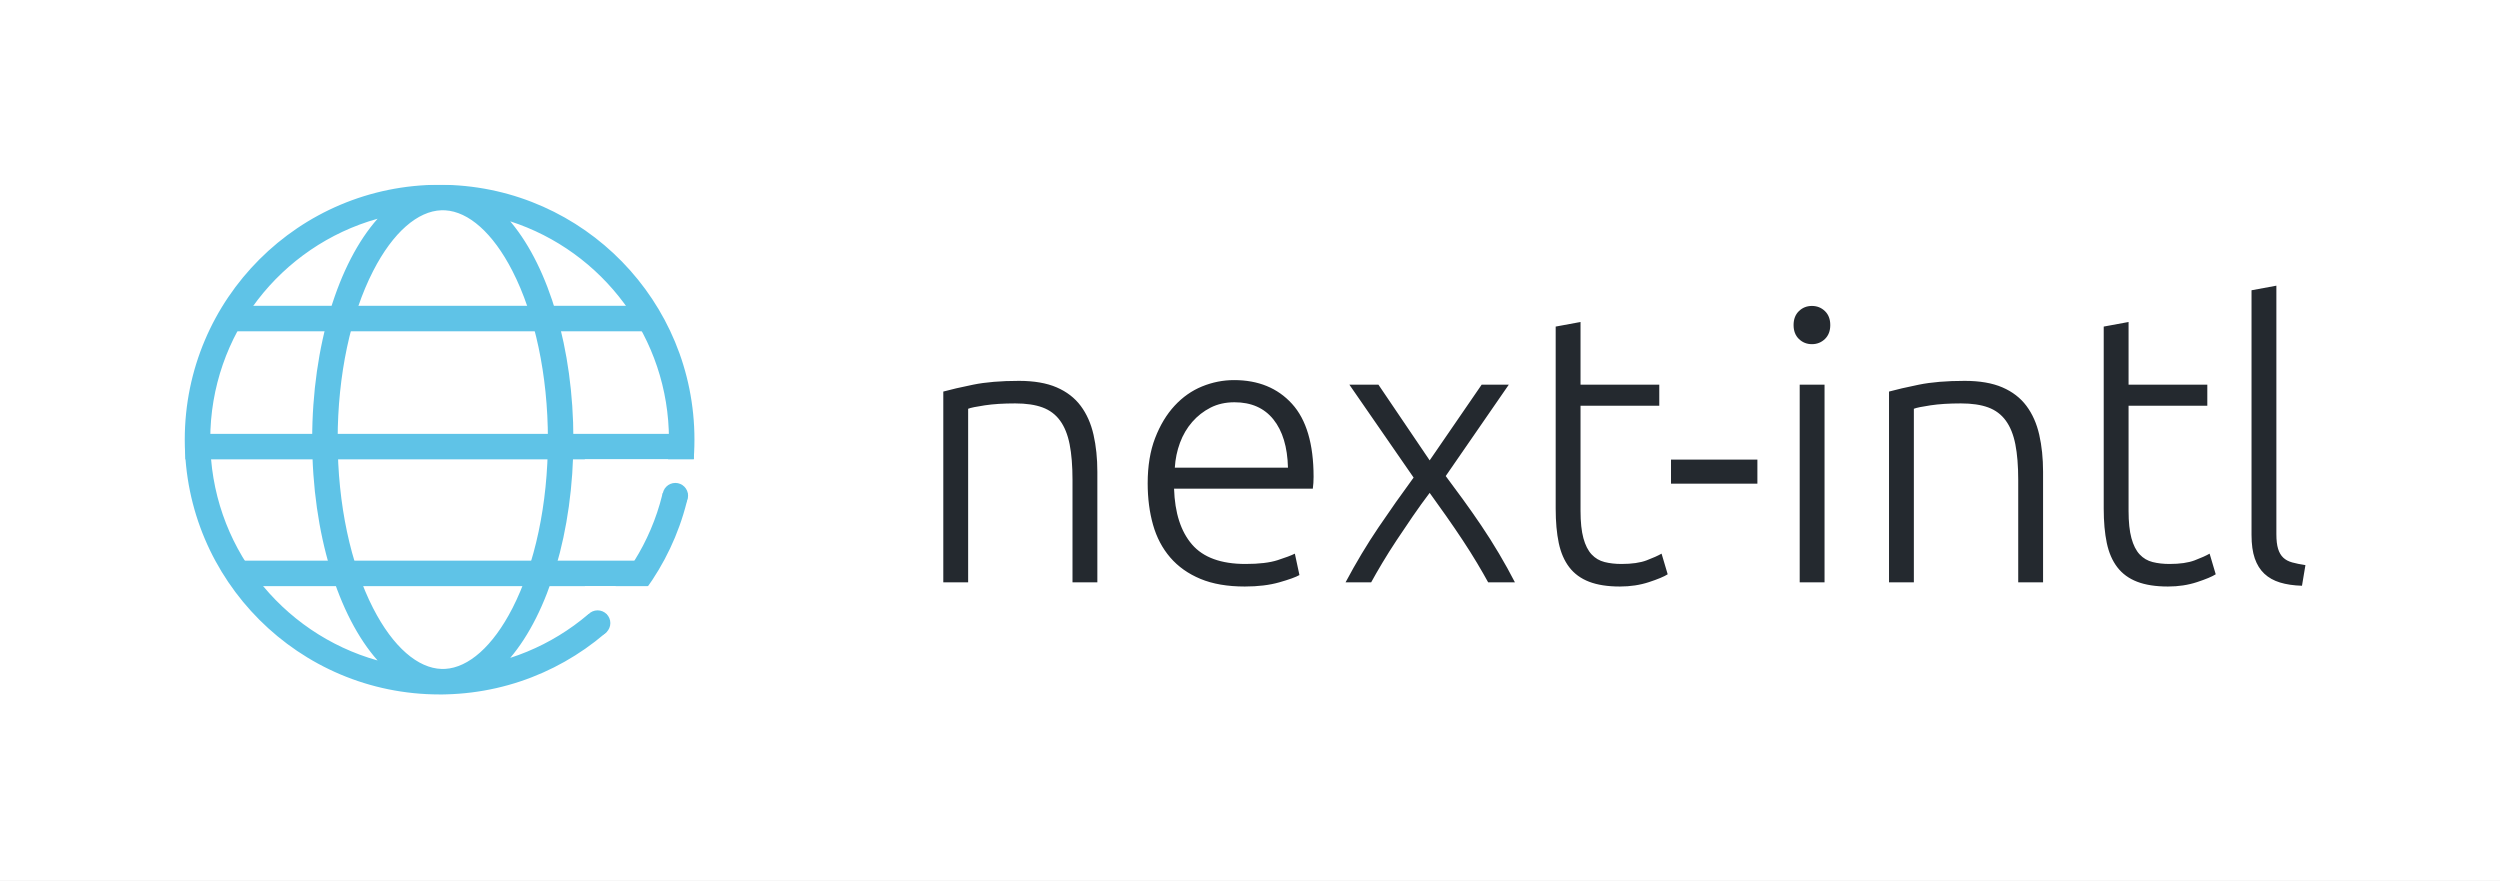
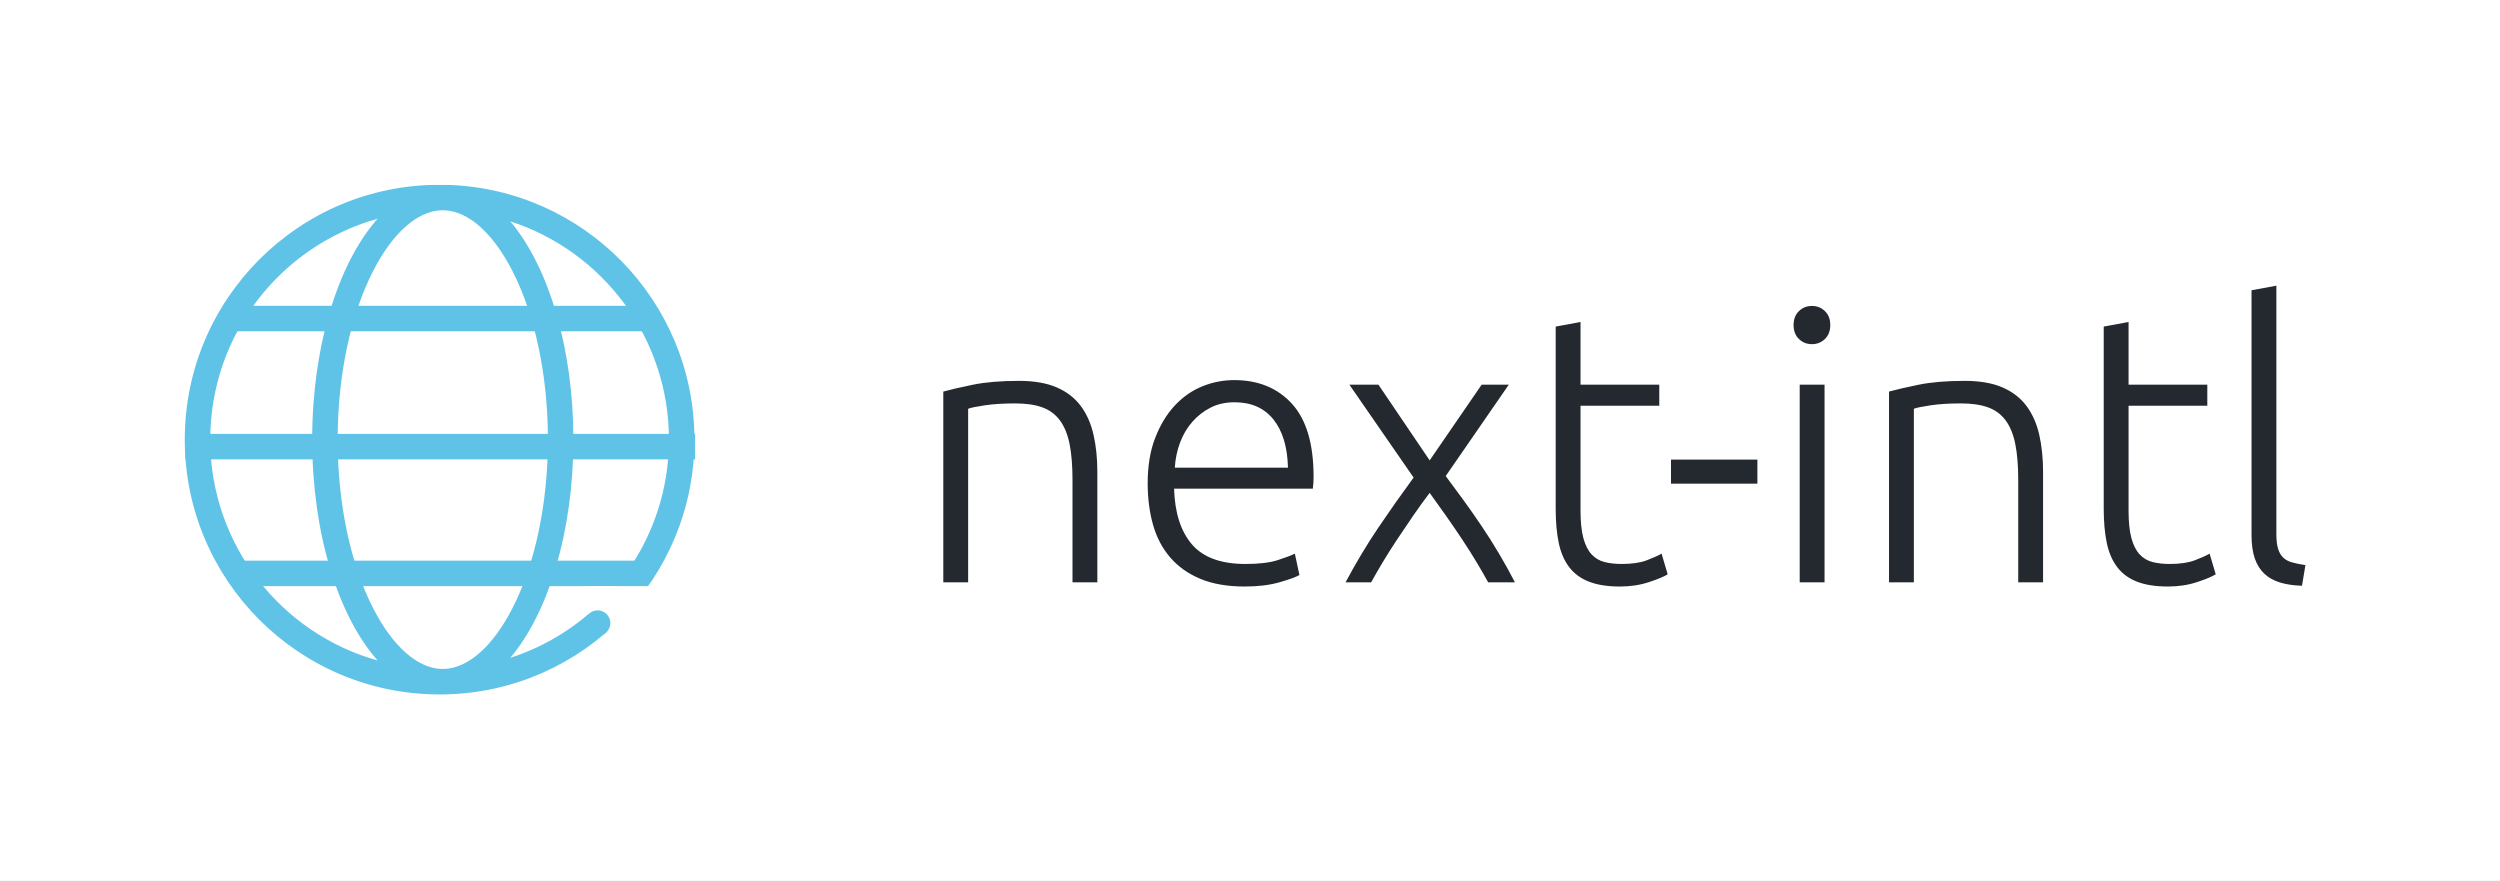
<svg xmlns="http://www.w3.org/2000/svg" xmlns:xlink="http://www.w3.org/1999/xlink" width="1962px" height="691px" viewBox="0 0 1962 691" version="1.1">
  <defs>
-     <path d="M0,0 L519,0 L519,215.5 L378,215.5 L378,242 L458.5,242 L458.5,315 L378,315 L378,337 L395,337 L395,468 L0,468 L0,0 Z" id="path-1" />
+     <path d="M0,0 L519,0 L519,256 L458.5,256 L458.5,315 L378,315 L378,337 L395,337 L395,468 L0,468 L0,0 Z" id="path-1" />
  </defs>
-   <g id="logo-copy-2" stroke="none" stroke-width="1" fill="none" fill-rule="evenodd">
+   <g id="logo-copy-4" stroke="none" stroke-width="1" fill="none" fill-rule="evenodd">
    <rect fill="#FFFFFF" x="0" y="0" width="1962" height="691" />
    <g id="Group-2" transform="translate(81, 145)">
      <mask id="mask-2" fill="white">
        <use xlink:href="#path-1" />
      </mask>
      <g id="Combined-Shape" />
      <g id="Group" mask="url(#mask-2)" fill="#5FC3E7" fill-rule="nonzero">
        <g transform="translate(64, 0)">
          <path d="M202.5,0 C203.379,0 204.255,0.022 205.129,0.065 C313.216,2.786 400,91.258 400,200 C400,308.742 313.216,397.214 205.13,399.935 C204.255,399.978 203.379,400 202.5,400 L201.655,399.993 C201.104,399.998 200.552,400 200,400 C89.543,400 0,310.457 0,200 C0,89.543 89.543,0 200,0 L201.653,0.007 C201.935,0.002 202.217,0 202.5,0 Z M201.604,20.007 L201.374,20.02 C182.963,20.663 163.523,37.061 147.82,67.7 C130.248,101.988 120,149.264 120,200 C120,250.736 130.248,298.012 147.82,332.3 C163.591,363.073 183.133,379.48 201.615,379.988 L200,380 C201.489,380 202.974,379.982 204.454,379.946 C222.617,378.843 241.712,362.481 257.18,332.3 C274.752,298.012 285,250.736 285,200 C285,149.264 274.752,101.988 257.18,67.7 C241.712,37.519 222.617,21.157 204.452,20.059 C203.506,20.031 202.556,20.015 201.604,20.007 Z M151.342,26.653 L151.236,26.684 C75.518,47.944 20,117.489 20,200 C20,282.55 75.57,352.121 151.342,373.346 C120.654,338.792 100,274.102 100,200 C100,125.898 120.654,61.208 151.342,26.653 Z M255.435,28.698 L256.493,29.965 C285.611,65.242 305,128.203 305,200 C305,272.663 285.14,336.276 255.434,371.3 C327.721,347.927 380,280.069 380,200 C380,119.931 327.721,52.073 255.435,28.698 Z" id="Combined-Shape" />
-           <polygon id="Line" points="399.5 195.5 399.5 215.5 0.5 215.5 0.5 195.5" />
+           <polygon id="Line" points="400.5 195.5 400.5 215.5 0.5 215.5 0.5 195.5" />
          <polygon id="Line-Copy" points="360 95 360 115 39 115 39 95" />
          <polygon id="Line-Copy-2" points="360 295 360 315 39 315 39 295" />
        </g>
      </g>
    </g>
-     <circle id="Oval" fill="#5FC3E7" cx="530" cy="389" r="10" />
    <circle id="Oval-Copy" fill="#5FC3E7" cx="469" cy="489" r="10" />
    <path d="M759.8,457 L759.8,320.8 C761.8,320 766.15,319.1 772.85,318.1 C779.55,317.1 787.5,316.6 796.7,316.6 C805.3,316.6 812.45,317.65 818.15,319.75 C823.85,321.85 828.45,325.3 831.95,330.1 C835.45,334.9 837.95,341.1 839.45,348.7 C840.95,356.3 841.7,365.6 841.7,376.6 L841.7,376.6 L841.7,457 L861.2,457 L861.2,370.3 C861.2,359.7 860.2,350 858.2,341.2 C856.2,332.4 852.85,324.85 848.15,318.55 C843.45,312.25 837.15,307.4 829.25,304 C821.35,300.6 811.5,298.9 799.7,298.9 C785.5,298.9 773.5,299.9 763.7,301.9 C753.9,303.9 746.1,305.7 740.3,307.3 L740.3,307.3 L740.3,457 L759.8,457 Z M976.9,460.3 C987.3,460.3 996.35,459.2 1004.05,457 C1011.75,454.8 1017,452.9 1019.8,451.3 L1019.8,451.3 L1016.2,434.5 C1013.4,435.9 1008.9,437.6 1002.7,439.6 C996.5,441.6 988.1,442.6 977.5,442.6 C958.3,442.6 944.3,437.5 935.5,427.3 C926.7,417.1 922,402.5 921.4,383.5 L921.4,383.5 L1030.3,383.5 C1030.5,382.1 1030.65,380.6 1030.75,379 C1030.85,377.4 1030.9,375.8 1030.9,374.2 C1030.9,348.4 1025.25,329.3 1013.95,316.9 C1002.65,304.5 987.5,298.3 968.5,298.3 C959.9,298.3 951.55,299.95 943.45,303.25 C935.35,306.55 928.15,311.6 921.85,318.4 C915.55,325.2 910.45,333.65 906.55,343.75 C902.65,353.85 900.7,365.7 900.7,379.3 C900.7,391.1 902.1,401.95 904.9,411.85 C907.7,421.75 912.2,430.3 918.4,437.5 C924.6,444.7 932.5,450.3 942.1,454.3 C951.7,458.3 963.3,460.3 976.9,460.3 Z M1010.8,367 L922,367 C922.4,360.2 923.75,353.7 926.05,347.5 C928.35,341.3 931.55,335.85 935.65,331.15 C939.75,326.45 944.55,322.7 950.05,319.9 C955.55,317.1 961.8,315.7 968.8,315.7 C982,315.7 992.2,320.2 999.4,329.2 C1006.6,338.2 1010.4,350.8 1010.8,367 L1010.8,367 Z M1076.1,457 C1078.5,452.6 1081.4,447.55 1084.8,441.85 C1088.2,436.15 1091.95,430.2 1096.05,424 C1100.15,417.8 1104.4,411.5 1108.8,405.1 C1113.2,398.7 1117.6,392.6 1122,386.8 C1126.2,392.6 1130.55,398.7 1135.05,405.1 C1139.55,411.5 1143.85,417.8 1147.95,424 C1152.05,430.2 1155.8,436.15 1159.2,441.85 C1162.6,447.55 1165.5,452.6 1167.9,457 L1167.9,457 L1188.9,457 C1185.1,449.6 1180.95,442.1 1176.45,434.5 C1171.95,426.9 1167.3,419.55 1162.5,412.45 C1157.7,405.35 1152.9,398.5 1148.1,391.9 C1143.3,385.3 1138.8,379.2 1134.6,373.6 L1134.6,373.6 L1184.1,301.9 L1162.8,301.9 L1122,361.3 L1081.8,301.9 L1059,301.9 L1109.4,374.8 C1100,387.6 1090.8,400.65 1081.8,413.95 C1072.8,427.25 1064.2,441.6 1056,457 L1056,457 L1076.1,457 Z M1271.3,460.3 C1279.5,460.3 1287.1,459.15 1294.1,456.85 C1301.1,454.55 1306,452.5 1308.8,450.7 L1308.8,450.7 L1304,434.5 C1301.2,436.1 1297.3,437.85 1292.3,439.75 C1287.3,441.65 1280.7,442.6 1272.5,442.6 C1267.7,442.6 1263.3,442.1 1259.3,441.1 C1255.3,440.1 1251.9,438.1 1249.1,435.1 C1246.3,432.1 1244.15,427.85 1242.65,422.35 C1241.15,416.85 1240.4,409.7 1240.4,400.9 L1240.4,400.9 L1240.4,318.4 L1302.2,318.4 L1302.2,301.9 L1240.4,301.9 L1240.4,252.7 L1220.9,256.3 L1220.9,399.1 C1220.9,409.5 1221.7,418.5 1223.3,426.1 C1224.9,433.7 1227.65,440.05 1231.55,445.15 C1235.45,450.25 1240.65,454.05 1247.15,456.55 C1253.65,459.05 1261.7,460.3 1271.3,460.3 Z M1379.2,379.6 L1379.2,360.7 L1311.4,360.7 L1311.4,379.6 L1379.2,379.6 Z M1422,270.1 C1426,270.1 1429.4,268.75 1432.2,266.05 C1435,263.35 1436.4,259.7 1436.4,255.1 C1436.4,250.5 1435,246.85 1432.2,244.15 C1429.4,241.45 1426,240.1 1422,240.1 C1418,240.1 1414.6,241.45 1411.8,244.15 C1409,246.85 1407.6,250.5 1407.6,255.1 C1407.6,259.7 1409,263.35 1411.8,266.05 C1414.6,268.75 1418,270.1 1422,270.1 Z M1431.9,457 L1431.9,301.9 L1412.4,301.9 L1412.4,457 L1431.9,457 Z M1502,457 L1502,320.8 C1504,320 1508.35,319.1 1515.05,318.1 C1521.75,317.1 1529.7,316.6 1538.9,316.6 C1547.5,316.6 1554.65,317.65 1560.35,319.75 C1566.05,321.85 1570.65,325.3 1574.15,330.1 C1577.65,334.9 1580.15,341.1 1581.65,348.7 C1583.15,356.3 1583.9,365.6 1583.9,376.6 L1583.9,376.6 L1583.9,457 L1603.4,457 L1603.4,370.3 C1603.4,359.7 1602.4,350 1600.4,341.2 C1598.4,332.4 1595.05,324.85 1590.35,318.55 C1585.65,312.25 1579.35,307.4 1571.45,304 C1563.55,300.6 1553.7,298.9 1541.9,298.9 C1527.7,298.9 1515.7,299.9 1505.9,301.9 C1496.1,303.9 1488.3,305.7 1482.5,307.3 L1482.5,307.3 L1482.5,457 L1502,457 Z M1701.4,460.3 C1709.6,460.3 1717.2,459.15 1724.2,456.85 C1731.2,454.55 1736.1,452.5 1738.9,450.7 L1738.9,450.7 L1734.1,434.5 C1731.3,436.1 1727.4,437.85 1722.4,439.75 C1717.4,441.65 1710.8,442.6 1702.6,442.6 C1697.8,442.6 1693.4,442.1 1689.4,441.1 C1685.4,440.1 1682,438.1 1679.2,435.1 C1676.4,432.1 1674.25,427.85 1672.75,422.35 C1671.25,416.85 1670.5,409.7 1670.5,400.9 L1670.5,400.9 L1670.5,318.4 L1732.3,318.4 L1732.3,301.9 L1670.5,301.9 L1670.5,252.7 L1651,256.3 L1651,399.1 C1651,409.5 1651.8,418.5 1653.4,426.1 C1655,433.7 1657.75,440.05 1661.65,445.15 C1665.55,450.25 1670.75,454.05 1677.25,456.55 C1683.75,459.05 1691.8,460.3 1701.4,460.3 Z M1806.6,459.7 L1809.3,443.5 C1805.3,442.9 1801.85,442.2 1798.95,441.4 C1796.05,440.6 1793.7,439.35 1791.9,437.65 C1790.1,435.95 1788.75,433.65 1787.85,430.75 C1786.95,427.85 1786.5,424 1786.5,419.2 L1786.5,419.2 L1786.5,224.2 L1767,227.8 L1767,419.8 C1767,427.2 1767.85,433.35 1769.55,438.25 C1771.25,443.15 1773.75,447.15 1777.05,450.25 C1780.35,453.35 1784.45,455.65 1789.35,457.15 C1794.25,458.65 1800,459.5 1806.6,459.7 L1806.6,459.7 Z" id="next-intl" fill="#24292F" fill-rule="nonzero" />
  </g>
</svg>
